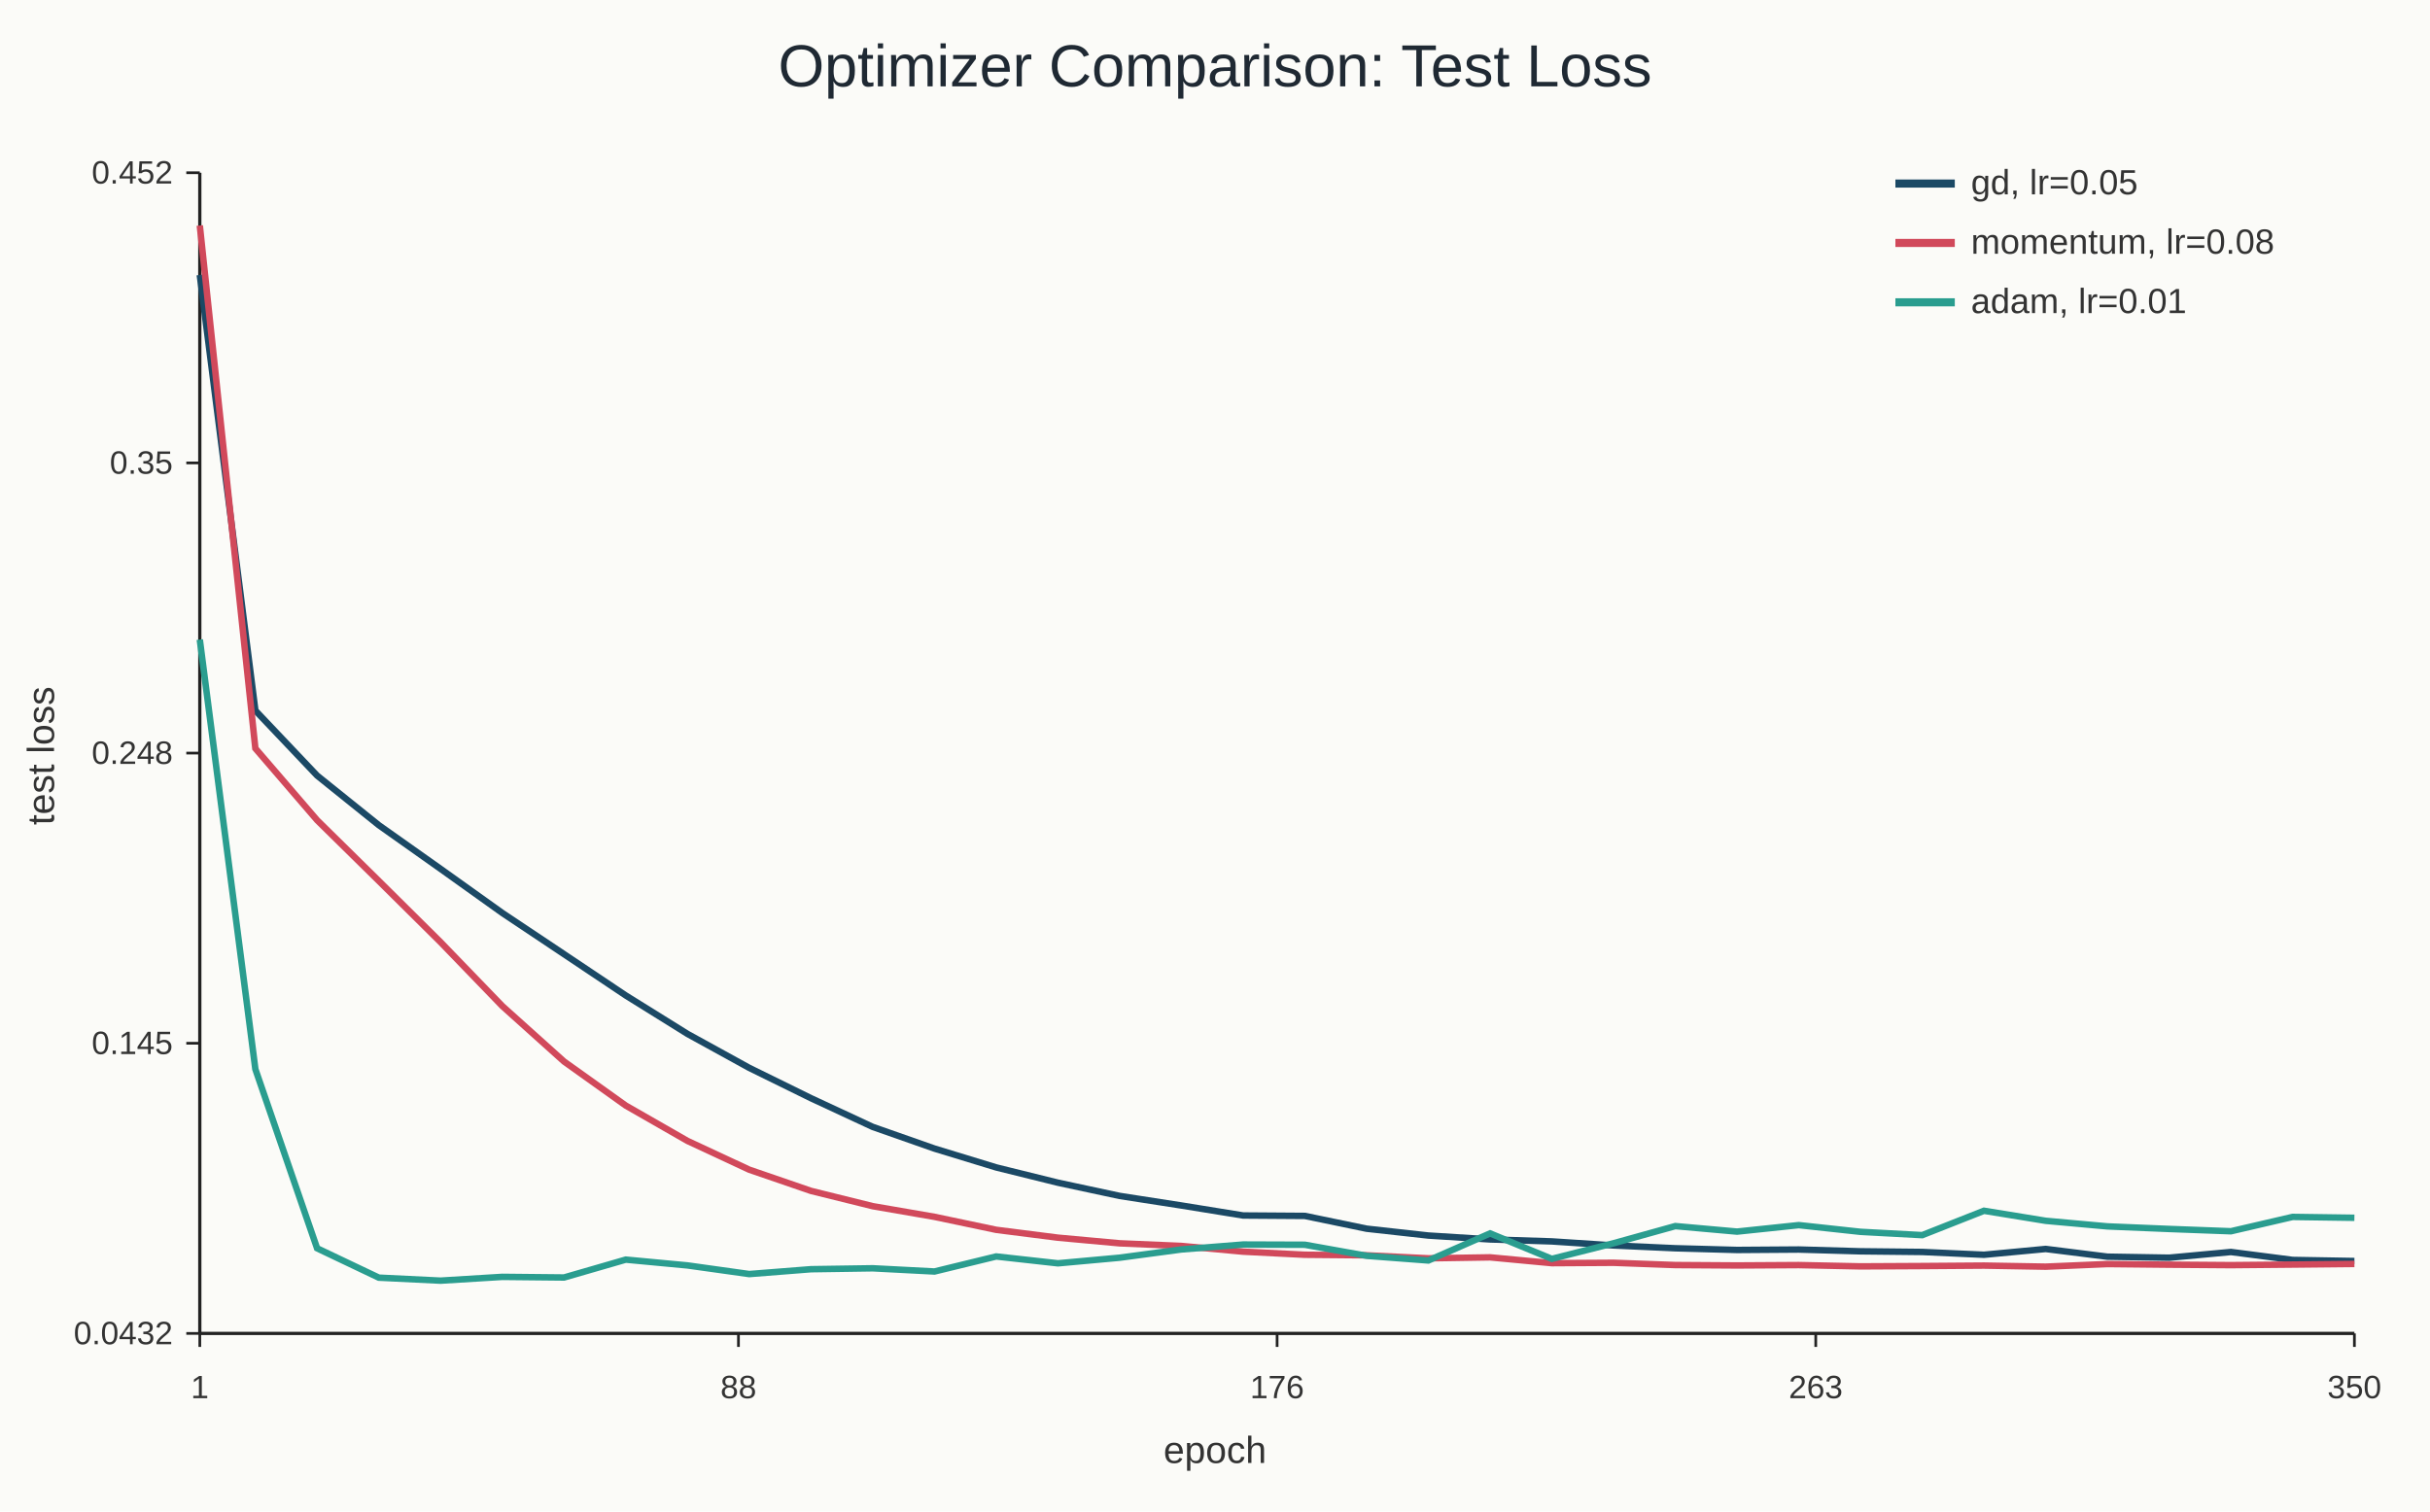
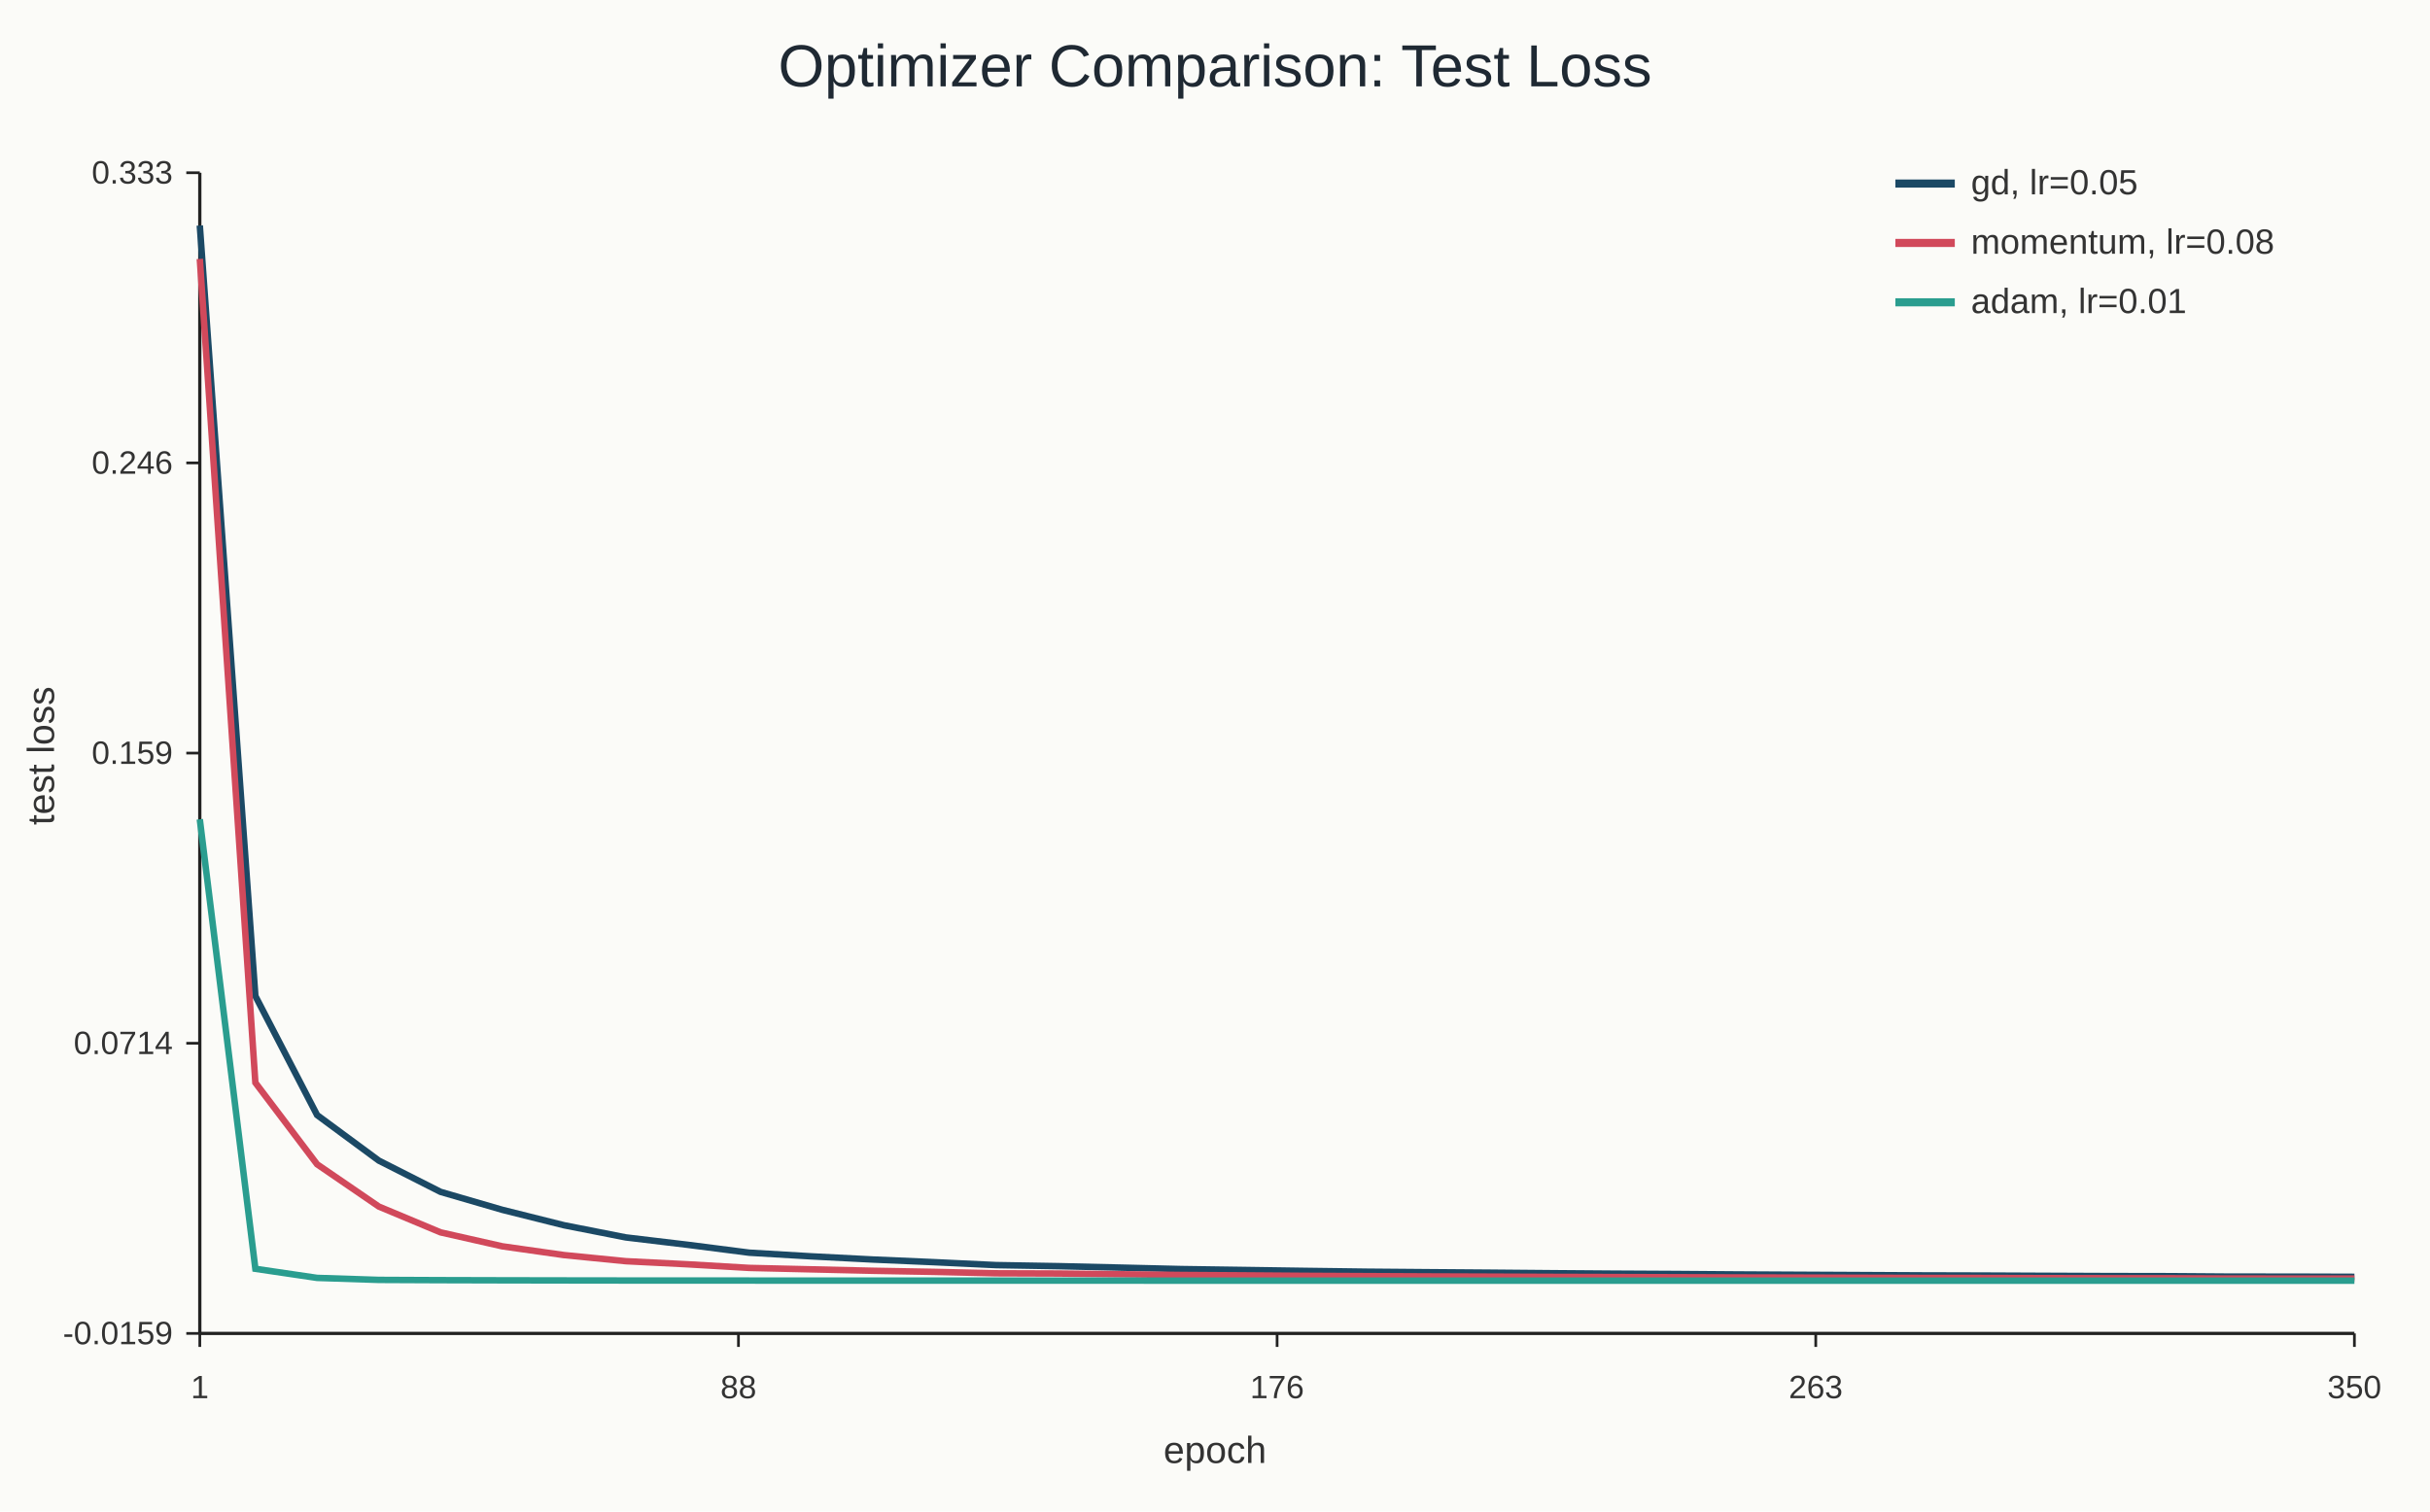
<svg xmlns="http://www.w3.org/2000/svg" width="900" height="560" viewBox="0 0 900 560">
  <rect width="100%" height="100%" fill="#fbfbf8" />
  <text x="450.0" y="32" text-anchor="middle" font-family="Arial" font-size="22" fill="#1f2933">Optimizer Comparison: Test Loss</text>
  <line x1="74" y1="64" x2="74" y2="494" stroke="#222" stroke-width="1.2" />
  <line x1="74" y1="494" x2="872" y2="494" stroke="#222" stroke-width="1.2" />
  <line x1="74.0" y1="494" x2="74.0" y2="499" stroke="#222" />
  <text x="74.0" y="518" text-anchor="middle" font-family="Arial" font-size="12" fill="#333">1</text>
  <line x1="273.5" y1="494" x2="273.5" y2="499" stroke="#222" />
  <text x="273.5" y="518" text-anchor="middle" font-family="Arial" font-size="12" fill="#333">88</text>
  <line x1="473.0" y1="494" x2="473.0" y2="499" stroke="#222" />
  <text x="473.0" y="518" text-anchor="middle" font-family="Arial" font-size="12" fill="#333">176</text>
  <line x1="672.5" y1="494" x2="672.5" y2="499" stroke="#222" />
  <text x="672.5" y="518" text-anchor="middle" font-family="Arial" font-size="12" fill="#333">263</text>
  <line x1="872.0" y1="494" x2="872.0" y2="499" stroke="#222" />
  <text x="872.0" y="518" text-anchor="middle" font-family="Arial" font-size="12" fill="#333">350</text>
  <line x1="69" y1="494.0" x2="74" y2="494.0" stroke="#222" />
-   <text x="64" y="498.0" text-anchor="end" font-family="Arial" font-size="12" fill="#333">0.0432</text>
+   <text x="64" y="498.0" text-anchor="end" font-family="Arial" font-size="12" fill="#333">-0.0159</text>
  <line x1="69" y1="386.5" x2="74" y2="386.5" stroke="#222" />
-   <text x="64" y="390.5" text-anchor="end" font-family="Arial" font-size="12" fill="#333">0.145</text>
+   <text x="64" y="390.5" text-anchor="end" font-family="Arial" font-size="12" fill="#333">0.0714</text>
  <line x1="69" y1="279.0" x2="74" y2="279.0" stroke="#222" />
-   <text x="64" y="283.0" text-anchor="end" font-family="Arial" font-size="12" fill="#333">0.248</text>
+   <text x="64" y="283.0" text-anchor="end" font-family="Arial" font-size="12" fill="#333">0.159</text>
  <line x1="69" y1="171.5" x2="74" y2="171.5" stroke="#222" />
-   <text x="64" y="175.5" text-anchor="end" font-family="Arial" font-size="12" fill="#333">0.35</text>
+   <text x="64" y="175.5" text-anchor="end" font-family="Arial" font-size="12" fill="#333">0.246</text>
  <line x1="69" y1="64.0" x2="74" y2="64.0" stroke="#222" />
-   <text x="64" y="68.0" text-anchor="end" font-family="Arial" font-size="12" fill="#333">0.452</text>
+   <text x="64" y="68.0" text-anchor="end" font-family="Arial" font-size="12" fill="#333">0.333</text>
  <text x="450.0" y="542" text-anchor="middle" font-family="Arial" font-size="14" fill="#333">epoch</text>
  <text x="20" y="280.0" text-anchor="middle" transform="rotate(-90 20 280.0)" font-family="Arial" font-size="14" fill="#333">test loss</text>
-   <polyline fill="none" stroke="#1b4965" stroke-width="2.4" points="74.00,101.87 94.58,263.23 117.44,287.33 140.31,305.71 163.17,321.89 186.04,338.23 208.91,353.50 231.77,368.80 254.64,383.04 277.50,395.62 300.37,406.86 323.23,417.49 346.10,425.52 368.96,432.50 391.83,438.16 414.69,443.06 437.56,446.61 460.42,450.31 483.29,450.47 506.15,455.20 529.02,457.74 551.89,459.18 574.75,459.91 597.62,461.41 620.48,462.45 643.35,463.08 666.21,462.92 689.08,463.58 711.94,463.82 734.81,464.86 757.67,462.71 780.54,465.57 803.40,465.95 826.27,463.83 849.13,466.78 872.00,467.18" />
+   <polyline fill="none" stroke="#1b4965" stroke-width="2.4" points="74.00,83.55 94.58,369.00 117.44,413.11 140.31,429.98 163.17,441.56 186.04,448.21 208.91,453.93 231.77,458.43 254.64,461.16 277.50,464.09 300.37,465.44 323.23,466.62 346.10,467.61 368.96,468.69 391.83,469.08 414.69,469.61 437.56,470.16 460.42,470.49 483.29,470.83 506.15,471.13 529.02,471.32 551.89,471.49 574.75,471.69 597.62,471.86 620.48,471.98 643.35,472.15 666.21,472.27 689.08,472.38 711.94,472.50 734.81,472.56 757.67,472.66 780.54,472.75 803.40,472.79 826.27,472.95 849.13,472.96 872.00,473.03" />
  <line x1="702" y1="68" x2="724" y2="68" stroke="#1b4965" stroke-width="3" />
  <text x="730" y="72" font-family="Arial" font-size="13" fill="#333">gd, lr=0.05</text>
-   <polyline fill="none" stroke="#d1495b" stroke-width="2.4" points="74.00,83.55 94.58,277.26 117.44,303.85 140.31,326.37 163.17,349.04 186.04,372.72 208.91,393.27 231.77,409.59 254.64,422.69 277.50,433.34 300.37,441.20 323.23,446.86 346.10,450.81 368.96,455.62 391.83,458.53 414.69,460.62 437.56,461.59 460.42,463.71 483.29,464.86 506.15,465.06 529.02,466.18 551.89,465.82 574.75,467.97 597.62,467.83 620.48,468.67 643.35,468.82 666.21,468.68 689.08,469.16 711.94,469.04 734.81,468.87 757.67,469.27 780.54,468.30 803.40,468.53 826.27,468.70 849.13,468.49 872.00,468.26" />
+   <polyline fill="none" stroke="#d1495b" stroke-width="2.4" points="74.00,95.92 94.58,401.11 117.44,431.34 140.31,447.00 163.17,456.56 186.04,461.73 208.91,464.98 231.77,467.24 254.64,468.39 277.50,469.73 300.37,470.26 323.23,470.79 346.10,471.20 368.96,471.73 391.83,471.81 414.69,472.07 437.56,472.34 460.42,472.49 483.29,472.66 506.15,472.77 529.02,472.88 551.89,472.96 574.75,473.05 597.62,473.11 620.48,473.18 643.35,473.26 666.21,473.31 689.08,473.38 711.94,473.44 734.81,473.46 757.67,473.52 780.54,473.56 803.40,473.57 826.27,473.67 849.13,473.68 872.00,473.70" />
  <line x1="702" y1="90" x2="724" y2="90" stroke="#d1495b" stroke-width="3" />
  <text x="730" y="94" font-family="Arial" font-size="13" fill="#333">momentum, lr=0.08</text>
-   <polyline fill="none" stroke="#2a9d8f" stroke-width="2.4" points="74.00,236.95 94.58,396.10 117.44,462.46 140.31,473.34 163.17,474.45 186.04,473.05 208.91,473.28 231.77,466.66 254.64,468.81 277.50,472.01 300.37,470.21 323.23,469.87 346.10,471.06 368.96,465.49 391.83,468.03 414.69,465.95 437.56,462.89 460.42,461.07 483.29,461.15 506.15,465.25 529.02,466.98 551.89,456.95 574.75,466.38 597.62,460.60 620.48,454.24 643.35,456.28 666.21,453.88 689.08,456.36 711.94,457.59 734.81,448.56 757.67,452.28 780.54,454.35 803.40,455.30 826.27,456.15 849.13,450.84 872.00,451.16" />
+   <polyline fill="none" stroke="#2a9d8f" stroke-width="2.4" points="74.00,303.52 94.58,470.06 117.44,473.43 140.31,474.17 163.17,474.27 186.04,474.33 208.91,474.37 231.77,474.40 254.64,474.41 277.50,474.42 300.37,474.43 323.23,474.43 346.10,474.44 368.96,474.44 391.83,474.44 414.69,474.44 437.56,474.45 460.42,474.45 483.29,474.45 506.15,474.45 529.02,474.45 551.89,474.45 574.75,474.45 597.62,474.45 620.48,474.45 643.35,474.45 666.21,474.45 689.08,474.45 711.94,474.45 734.81,474.45 757.67,474.45 780.54,474.45 803.40,474.45 826.27,474.45 849.13,474.45 872.00,474.45" />
  <line x1="702" y1="112" x2="724" y2="112" stroke="#2a9d8f" stroke-width="3" />
  <text x="730" y="116" font-family="Arial" font-size="13" fill="#333">adam, lr=0.01</text>
</svg>
